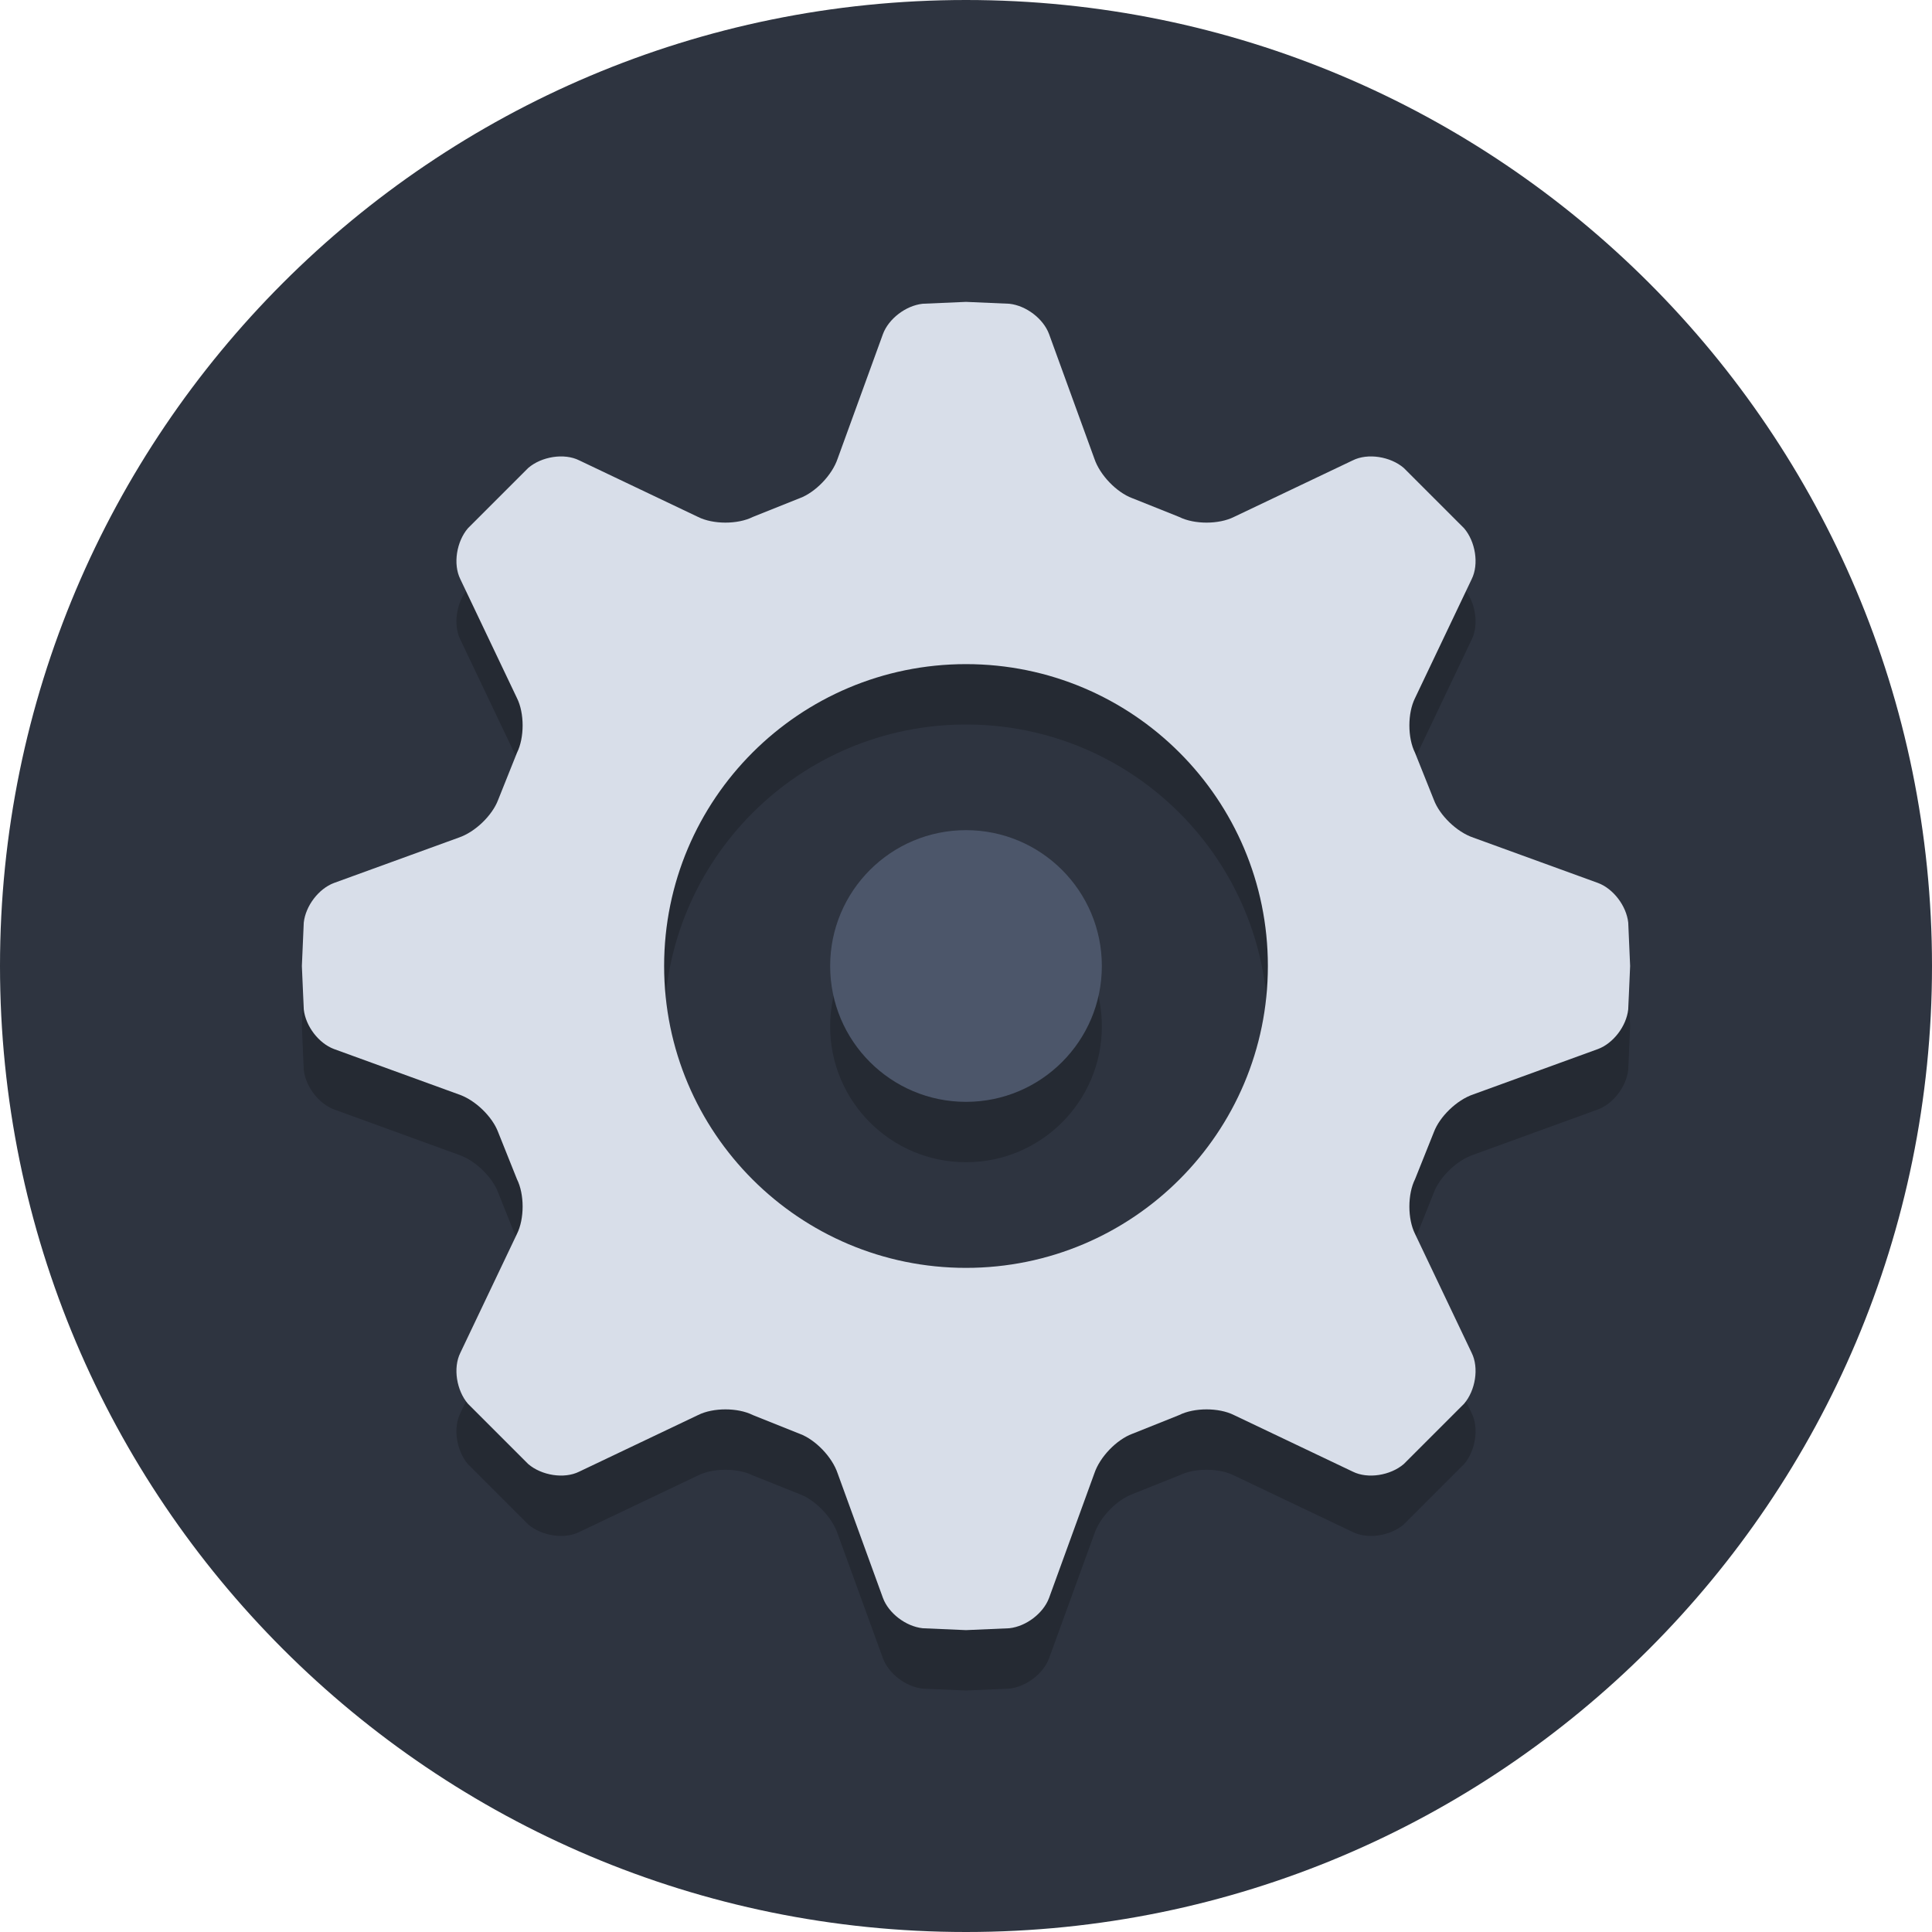
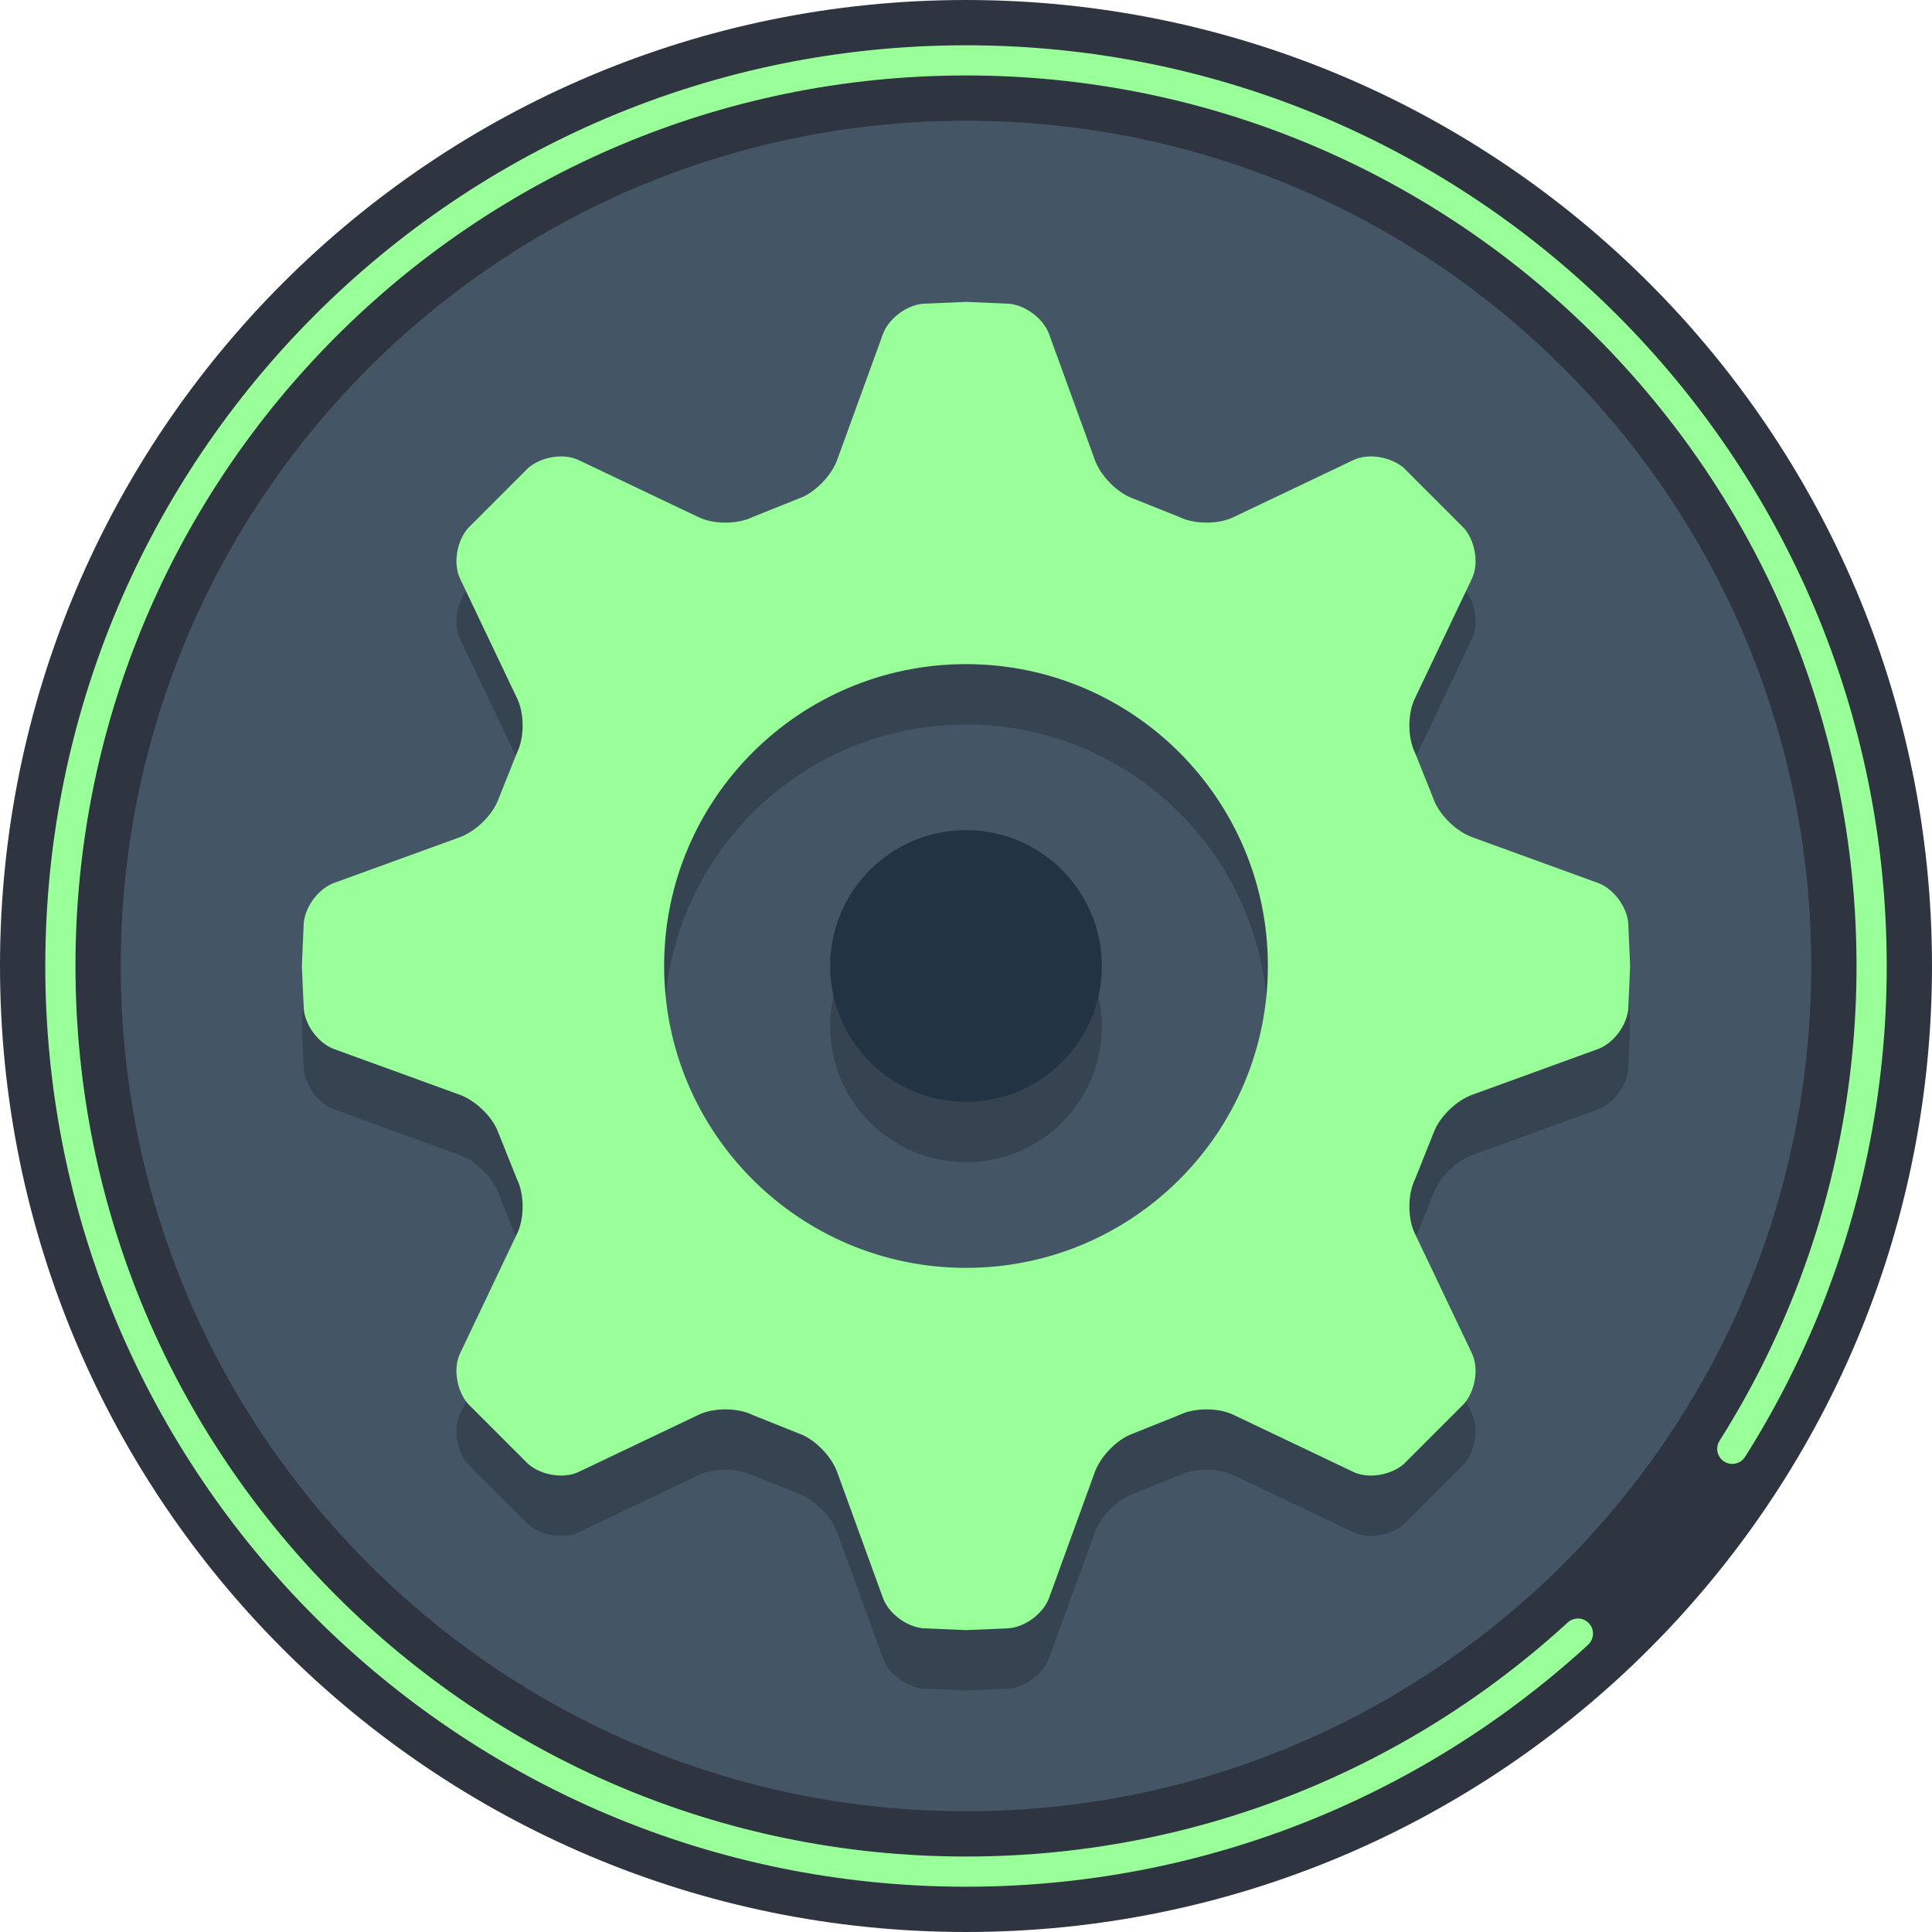
<svg xmlns="http://www.w3.org/2000/svg" xmlns:xlink="http://www.w3.org/1999/xlink" width="1024" height="1024" viewBox="0 0 1024 1024">
-   <circle id="background" fill="#2e3440" cx="512" cy="512" r="512" />
+   <circle id="background" fill="#445566" cx="512" cy="512" r="480" stroke="#2e3440" stroke-width="64" />
+   <path fill="none" stroke="#99FF99" stroke-width="16" stroke-linecap="round" stroke-dasharray="2048, 128" stroke-dashoffset="1024" d="M 512 32 a 480 480 0 0 1 0 960 a 480 480 0 0 1 0 -960" />
  <g id="simbol">
    <defs>
      <path id="gear" d="M512 672a160 160 0 1 1 0-320 160 160 0 0 1 0 320zm351-183c-1-9-8-18-16-21l-66-24c-9-3-18-12-21-20l-10-25c-4-8-4-21 0-29l30-63c4-8 2-20-4-27l-32-32c-7-6-19-8-27-4l-63 30c-8 4-21 4-29 0l-25-10c-8-3-17-12-20-21l-24-66c-3-8-12-15-21-16l-23-1-23 1c-9 1-18 8-21 16l-24 66c-3 9-12 18-20 21l-25 10c-8 4-21 4-29 0l-63-30c-8-4-20-2-27 4l-32 32c-6 7-8 19-4 27l30 63c4 8 4 21 0 29l-10 25c-3 8-12 17-21 20l-66 24c-8 3-15 12-16 21l-1 23 1 23c1 9 8 18 16 21l66 24c9 3 18 12 21 20l10 25c4 8 4 21 0 29l-30 63c-4 8-2 20 4 27l32 32c7 6 19 8 27 4l63-30c8-4 21-4 29 0l25 10c8 3 17 12 20 21l24 66c3 8 12 15 21 16l23 1 23-1c9-1 18-8 21-16l24-66c3-9 12-18 20-21l25-10c8-4 21-4 29 0l63 30c8 4 20 2 27-4l32-32c6-7 8-19 4-27l-30-63c-4-8-4-21 0-29l10-25c3-8 12-17 21-20l66-24c8-3 15-12 16-21l1-23-1-23z" />
      <path id="ball" d="M440 512a72 72 0 1 0 144 0 72 72 0 0 0-144 0" />
    </defs>
    <use xlink:href="#gear" opacity="0.2" y="32" />
-     <use xlink:href="#gear" fill="#D8DEE9" />
+     <use xlink:href="#gear" fill="#99FF99" />
    <use xlink:href="#ball" opacity="0.2" y="32" />
-     <use xlink:href="#ball" fill="#4C566A" />
+     <use xlink:href="#ball" fill="#223344" />
  </g>
</svg>
